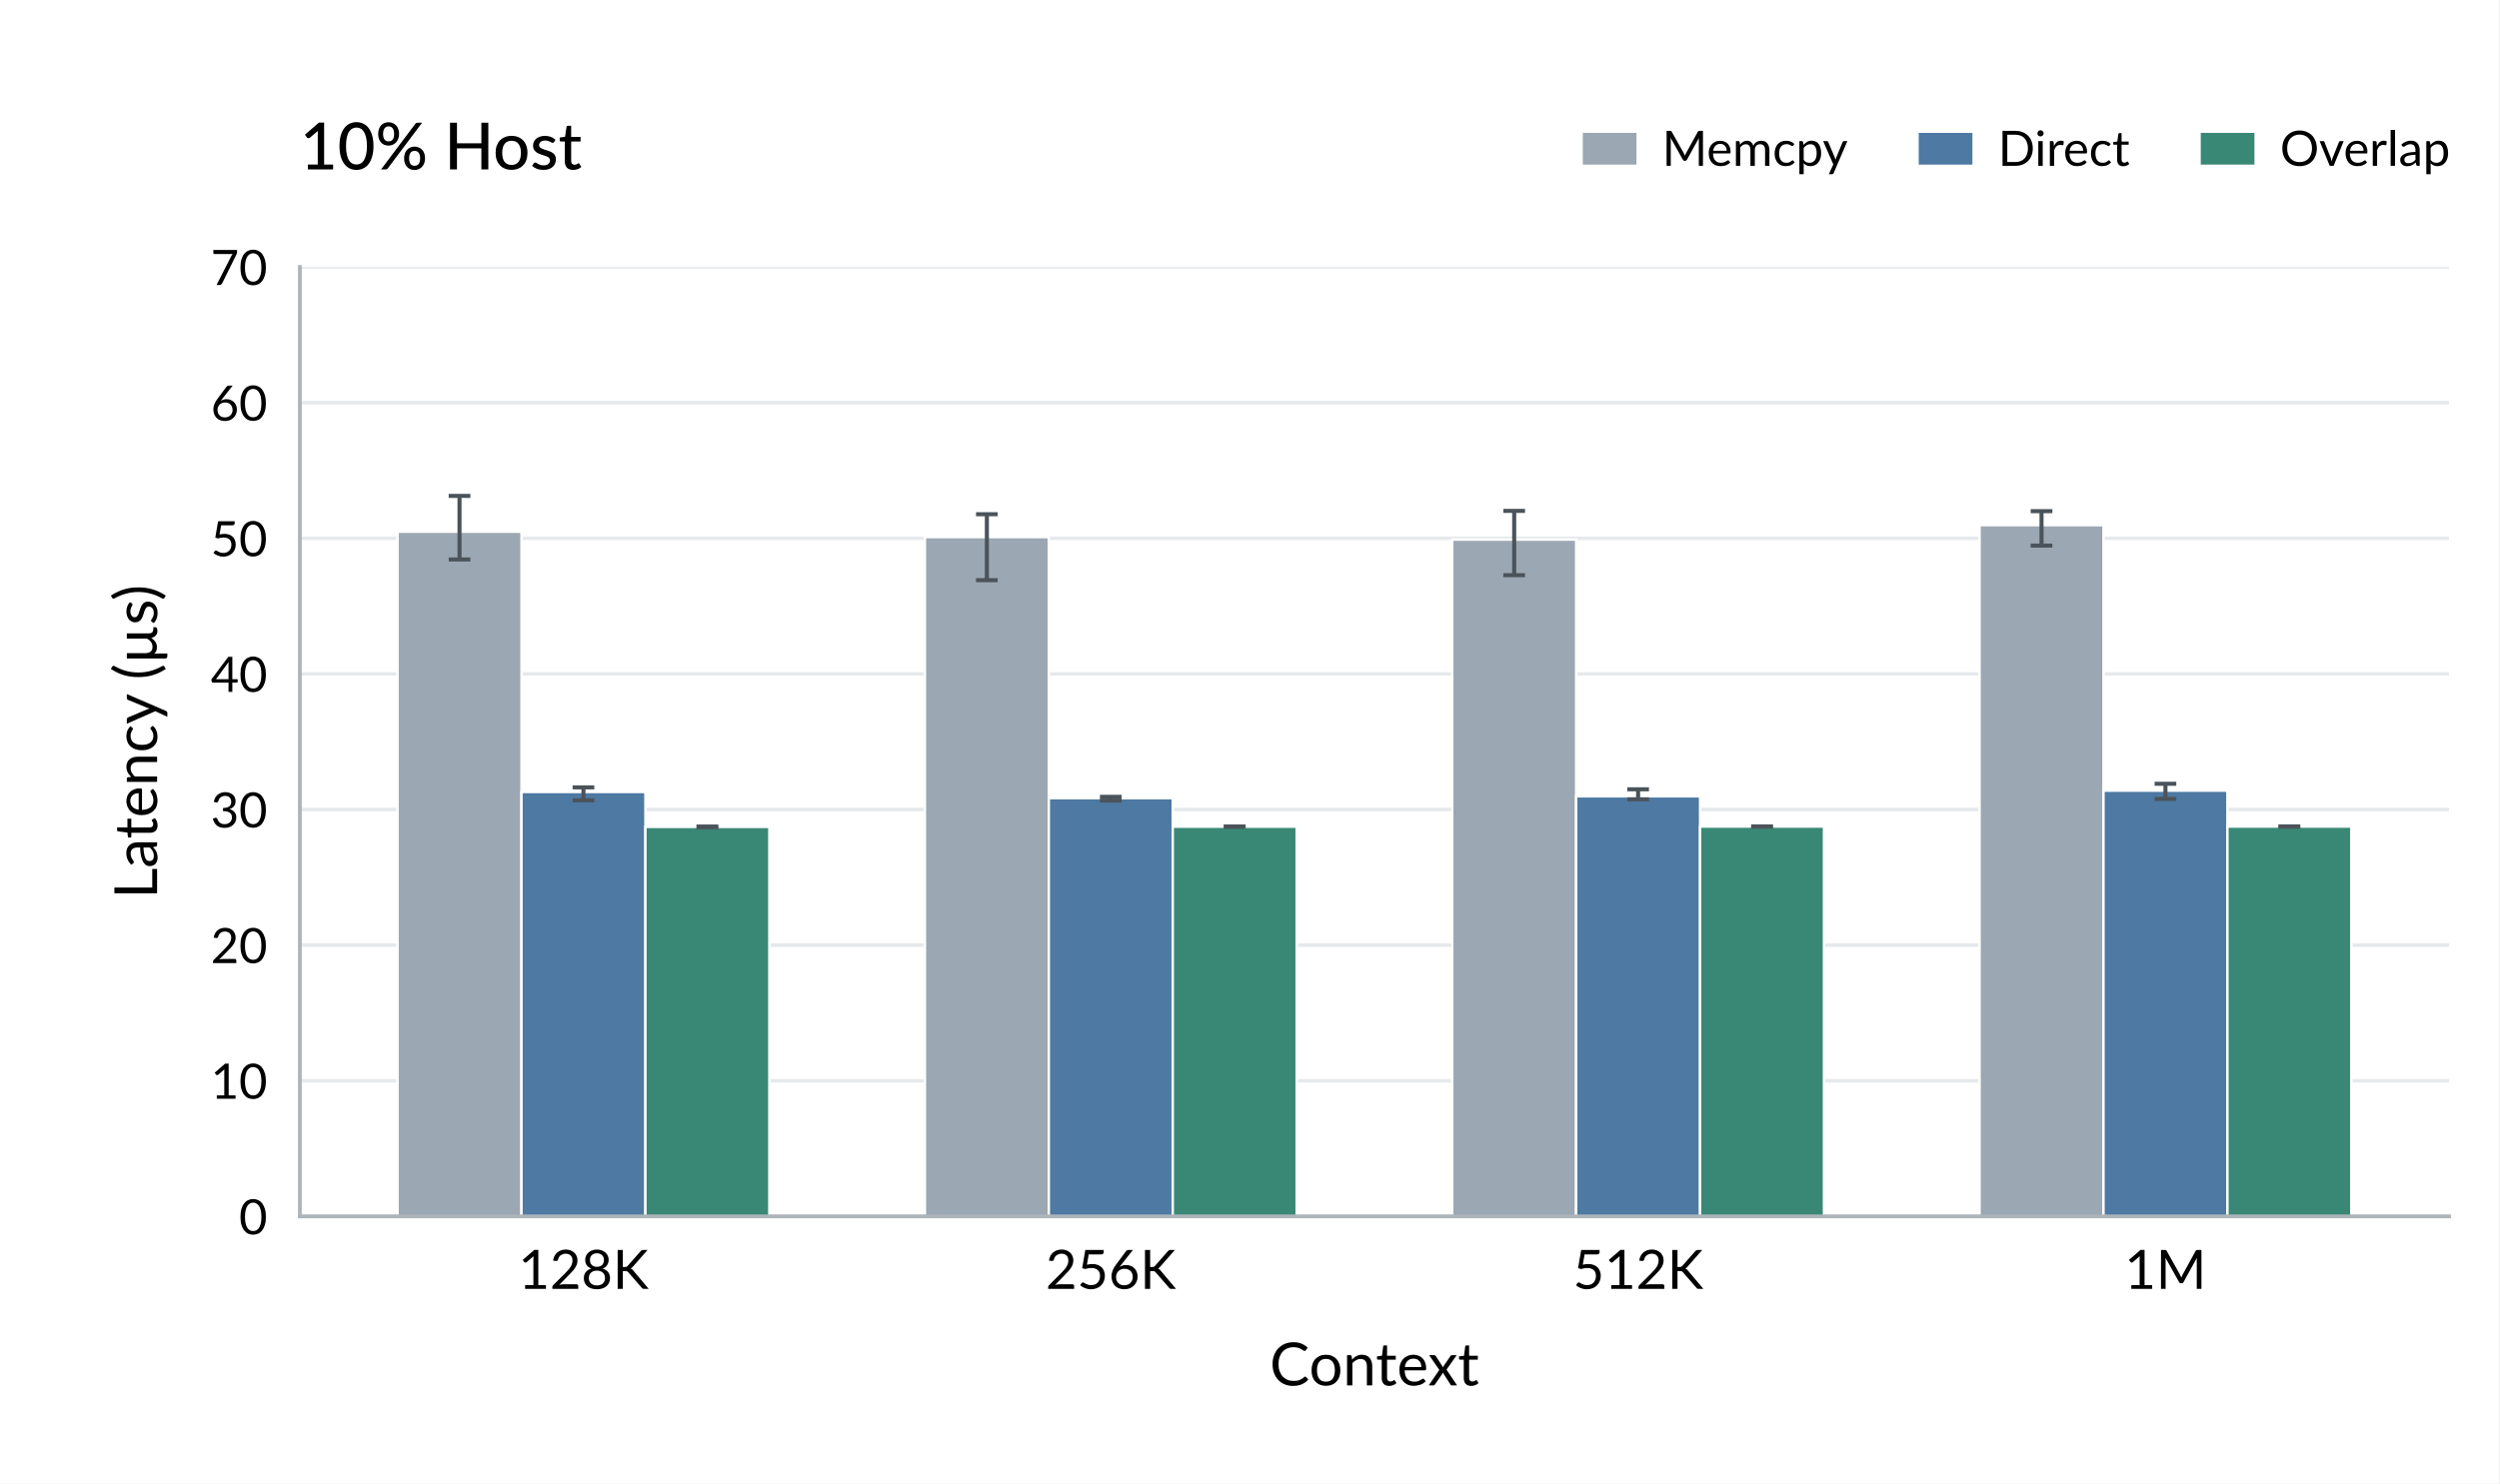
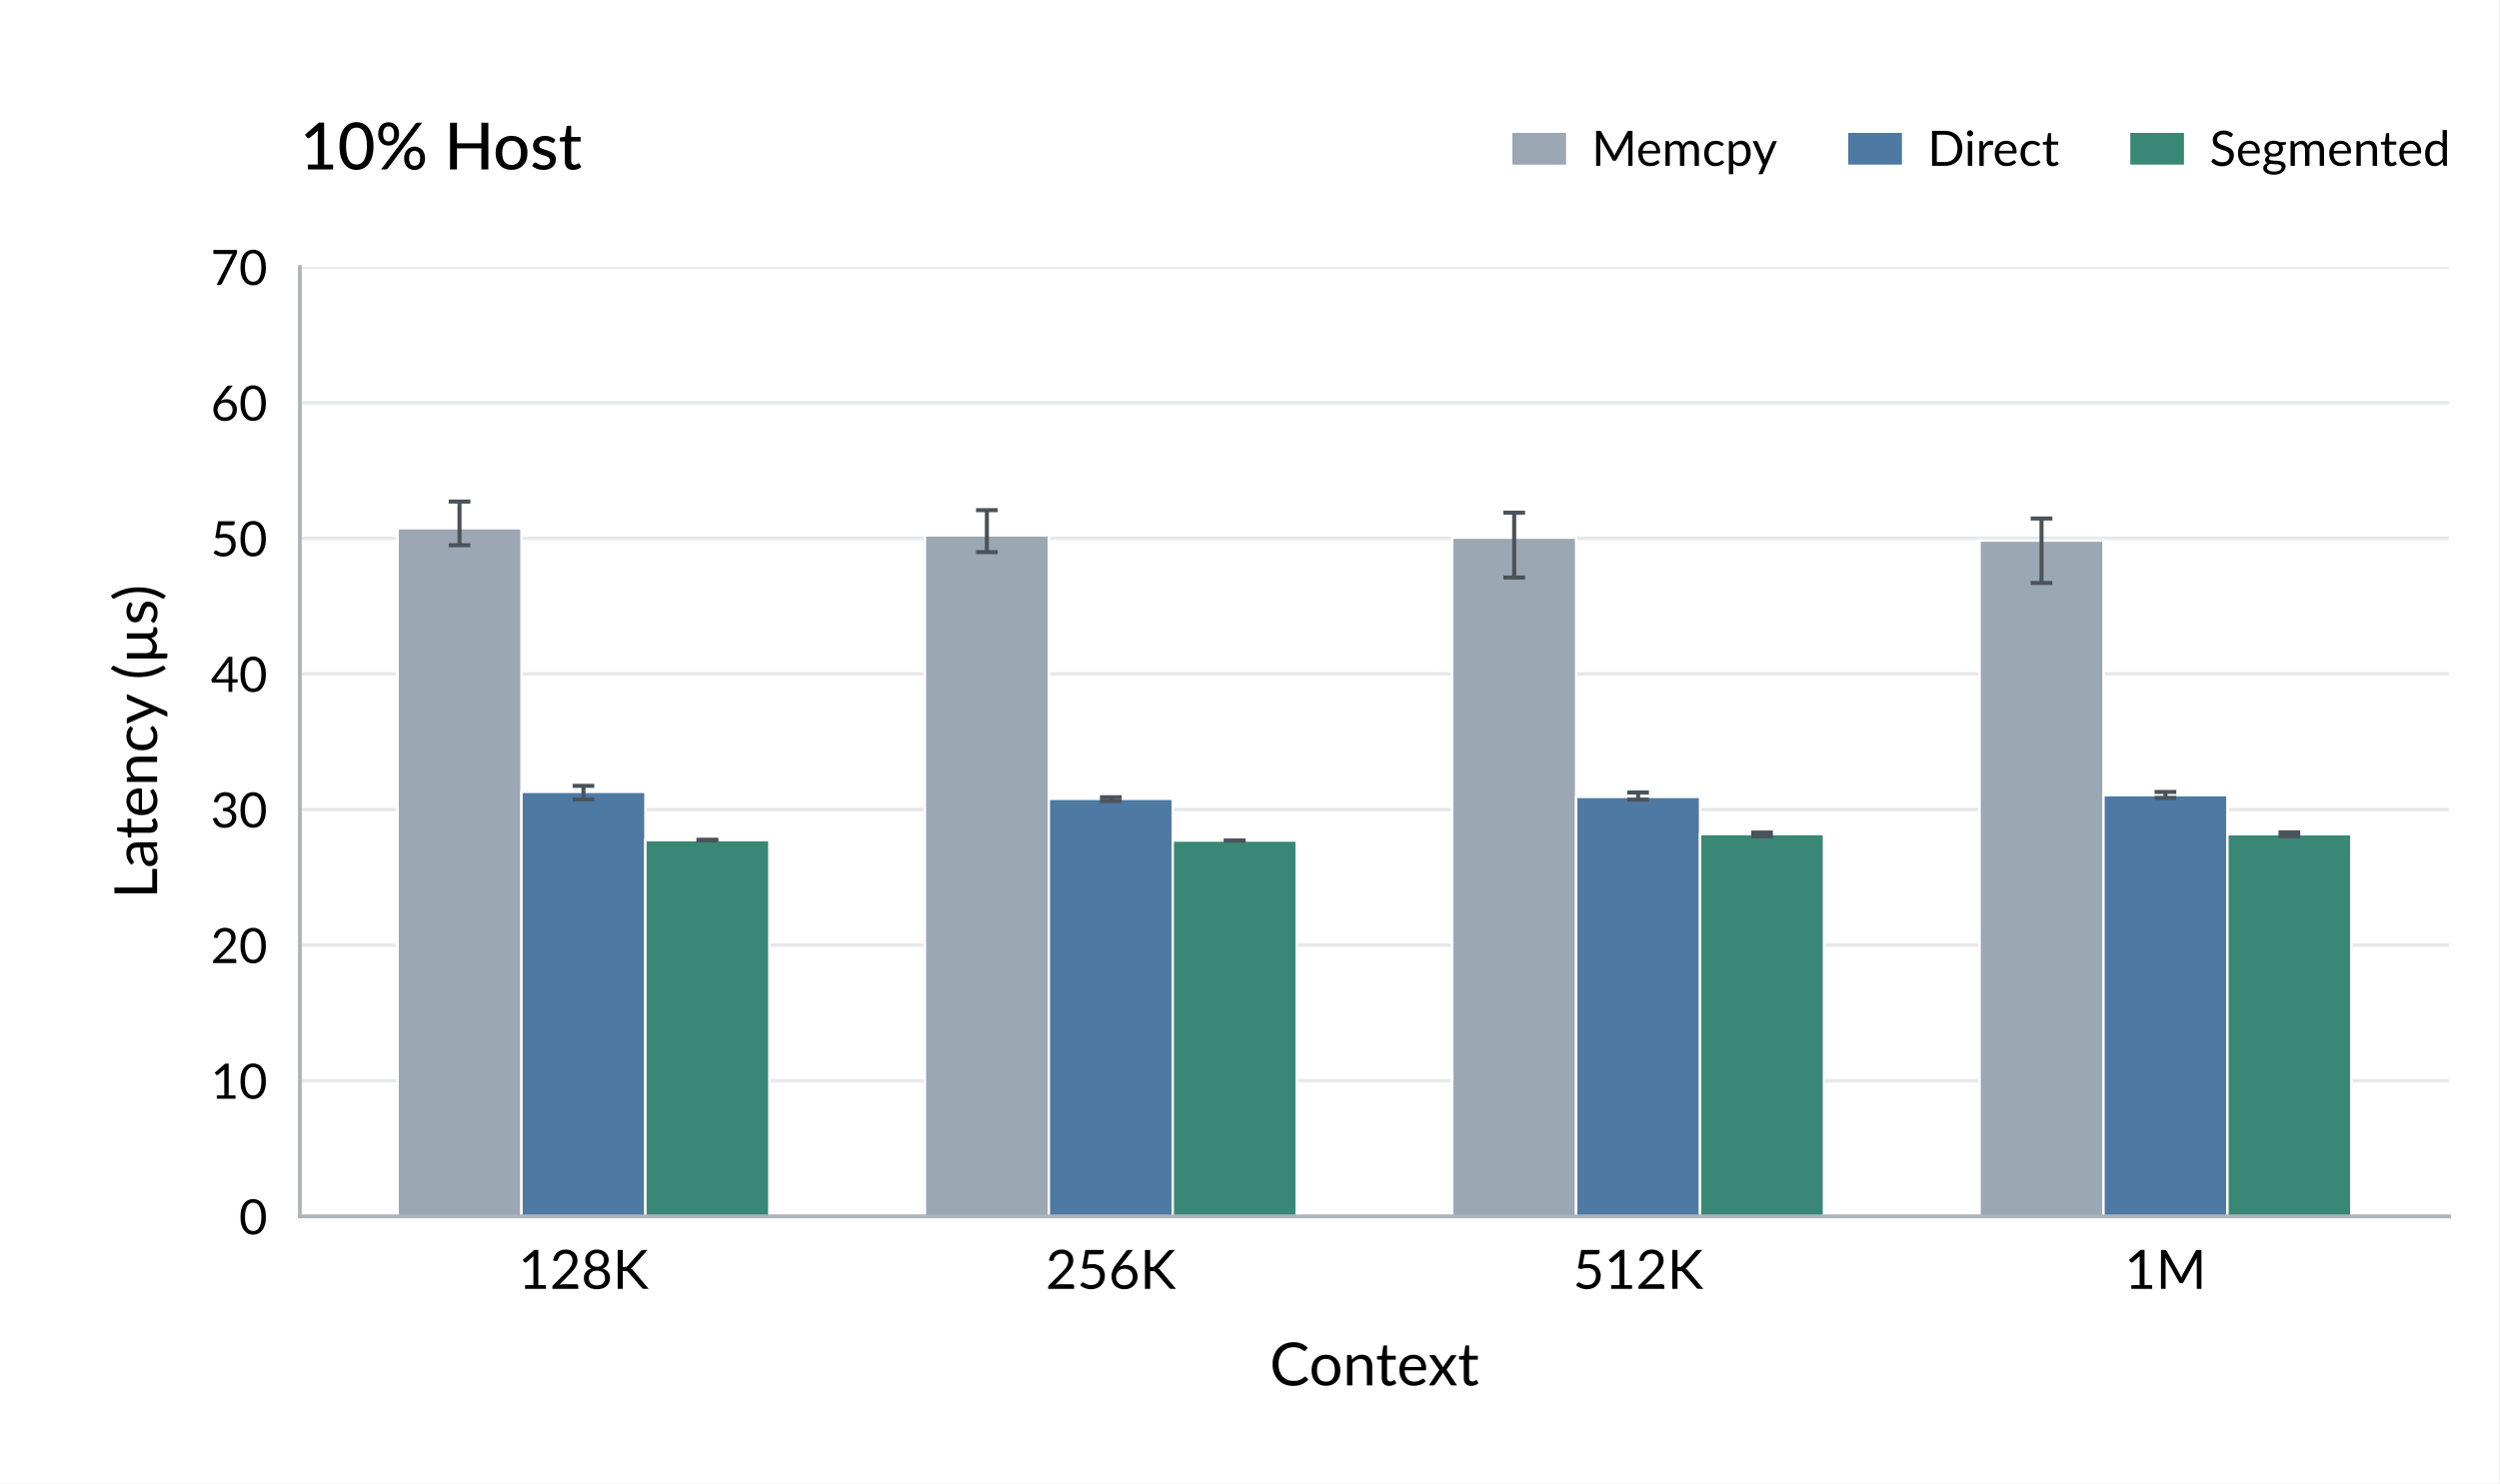
<svg xmlns="http://www.w3.org/2000/svg" xmlns:xlink="http://www.w3.org/1999/xlink" width="460.8pt" height="273.6pt" viewBox="0 0 460.8 273.6" version="1.1">
  <defs>
    <style type="text/css">*{stroke-linejoin: round; stroke-linecap: butt}</style>
  </defs>
  <g id="figure_1">
    <g id="patch_1">
      <path d="M 0 273.6 L 460.8 273.6 L 460.8 0 L 0 0 z " style="fill: #ffffff" />
    </g>
    <g id="axes_1">
      <g id="patch_2">
        <path d="M 55.296 224.352 L 451.584 224.352 L 451.584 49.248 L 55.296 49.248 z " style="fill: #ffffff" />
      </g>
      <g id="matplotlib.axis_1">
        <g id="xtick_1">
          <g id="line2d_1" />
          <g id="text_1">
            <text style="font-size: 10px; font-family: 'Lato'; text-anchor: middle" x="107.585" y="237.718" transform="rotate(-0 107.585 237.7176)">128K</text>
          </g>
        </g>
        <g id="xtick_2">
          <g id="line2d_2" />
          <g id="text_2">
            <text style="font-size: 10px; font-family: 'Lato'; text-anchor: middle" x="204.822" y="237.718" transform="rotate(-0 204.8217 237.7176)">256K</text>
          </g>
        </g>
        <g id="xtick_3">
          <g id="line2d_3" />
          <g id="text_3">
            <text style="font-size: 10px; font-family: 'Lato'; text-anchor: middle" x="302.058" y="237.718" transform="rotate(-0 302.0583 237.7176)">512K</text>
          </g>
        </g>
        <g id="xtick_4">
          <g id="line2d_4" />
          <g id="text_4">
            <text style="font-size: 10px; font-family: 'Lato'; text-anchor: middle" x="399.295" y="237.718" transform="rotate(-0 399.295 237.7176)">1M</text>
          </g>
        </g>
        <g id="text_5">
          <text style="font-size: 11px; font-family: 'Lato'; text-anchor: middle" x="253.44" y="255.535" transform="rotate(-0 253.44 255.5354)">Context</text>
        </g>
      </g>
      <g id="matplotlib.axis_2">
        <g id="ytick_1">
          <g id="line2d_5">
-             <path d="M 55.296 224.352 L 451.584 224.352 " clip-path="url(#p457f7b0b94)" style="fill: none; stroke: #e6e9ec; stroke-width: 0.65; stroke-linecap: square" />
+             <path d="M 55.296 224.352 L 451.584 224.352 " clip-path="url(#pc01fb868dc)" style="fill: none; stroke: #e6e9ec; stroke-width: 0.65; stroke-linecap: square" />
          </g>
          <g id="line2d_6" />
          <g id="text_6">
            <text style="font-size: 9px; font-family: 'Lato'; text-anchor: end" x="49.296" y="227.667" transform="rotate(-0 49.296 227.6665)">0</text>
          </g>
        </g>
        <g id="ytick_2">
          <g id="line2d_7">
-             <path d="M 55.296 199.337 L 451.584 199.337 " clip-path="url(#p457f7b0b94)" style="fill: none; stroke: #e6e9ec; stroke-width: 0.65; stroke-linecap: square" />
+             <path d="M 55.296 199.337 L 451.584 199.337 " clip-path="url(#pc01fb868dc)" style="fill: none; stroke: #e6e9ec; stroke-width: 0.65; stroke-linecap: square" />
          </g>
          <g id="line2d_8" />
          <g id="text_7">
            <text style="font-size: 9px; font-family: 'Lato'; text-anchor: end" x="49.296" y="202.652" transform="rotate(-0 49.296 202.6517)">10</text>
          </g>
        </g>
        <g id="ytick_3">
          <g id="line2d_9">
-             <path d="M 55.296 174.322 L 451.584 174.322 " clip-path="url(#p457f7b0b94)" style="fill: none; stroke: #e6e9ec; stroke-width: 0.65; stroke-linecap: square" />
+             <path d="M 55.296 174.322 L 451.584 174.322 " clip-path="url(#pc01fb868dc)" style="fill: none; stroke: #e6e9ec; stroke-width: 0.65; stroke-linecap: square" />
          </g>
          <g id="line2d_10" />
          <g id="text_8">
            <text style="font-size: 9px; font-family: 'Lato'; text-anchor: end" x="49.296" y="177.637" transform="rotate(-0 49.296 177.6368)">20</text>
          </g>
        </g>
        <g id="ytick_4">
          <g id="line2d_11">
-             <path d="M 55.296 149.307 L 451.584 149.307 " clip-path="url(#p457f7b0b94)" style="fill: none; stroke: #e6e9ec; stroke-width: 0.65; stroke-linecap: square" />
+             <path d="M 55.296 149.307 L 451.584 149.307 " clip-path="url(#pc01fb868dc)" style="fill: none; stroke: #e6e9ec; stroke-width: 0.65; stroke-linecap: square" />
          </g>
          <g id="line2d_12" />
          <g id="text_9">
            <text style="font-size: 9px; font-family: 'Lato'; text-anchor: end" x="49.296" y="152.622" transform="rotate(-0 49.296 152.622)">30</text>
          </g>
        </g>
        <g id="ytick_5">
          <g id="line2d_13">
-             <path d="M 55.296 124.293 L 451.584 124.293 " clip-path="url(#p457f7b0b94)" style="fill: none; stroke: #e6e9ec; stroke-width: 0.65; stroke-linecap: square" />
+             <path d="M 55.296 124.293 L 451.584 124.293 " clip-path="url(#pc01fb868dc)" style="fill: none; stroke: #e6e9ec; stroke-width: 0.65; stroke-linecap: square" />
          </g>
          <g id="line2d_14" />
          <g id="text_10">
            <text style="font-size: 9px; font-family: 'Lato'; text-anchor: end" x="49.296" y="127.607" transform="rotate(-0 49.296 127.6071)">40</text>
          </g>
        </g>
        <g id="ytick_6">
          <g id="line2d_15">
-             <path d="M 55.296 99.278 L 451.584 99.278 " clip-path="url(#p457f7b0b94)" style="fill: none; stroke: #e6e9ec; stroke-width: 0.65; stroke-linecap: square" />
+             <path d="M 55.296 99.278 L 451.584 99.278 " clip-path="url(#pc01fb868dc)" style="fill: none; stroke: #e6e9ec; stroke-width: 0.65; stroke-linecap: square" />
          </g>
          <g id="line2d_16" />
          <g id="text_11">
            <text style="font-size: 9px; font-family: 'Lato'; text-anchor: end" x="49.296" y="102.592" transform="rotate(-0 49.296 102.5922)">50</text>
          </g>
        </g>
        <g id="ytick_7">
          <g id="line2d_17">
-             <path d="M 55.296 74.263 L 451.584 74.263 " clip-path="url(#p457f7b0b94)" style="fill: none; stroke: #e6e9ec; stroke-width: 0.65; stroke-linecap: square" />
+             <path d="M 55.296 74.263 L 451.584 74.263 " clip-path="url(#pc01fb868dc)" style="fill: none; stroke: #e6e9ec; stroke-width: 0.65; stroke-linecap: square" />
          </g>
          <g id="line2d_18" />
          <g id="text_12">
            <text style="font-size: 9px; font-family: 'Lato'; text-anchor: end" x="49.296" y="77.577" transform="rotate(-0 49.296 77.57739)">60</text>
          </g>
        </g>
        <g id="ytick_8">
          <g id="line2d_19">
-             <path d="M 55.296 49.248 L 451.584 49.248 " clip-path="url(#p457f7b0b94)" style="fill: none; stroke: #e6e9ec; stroke-width: 0.65; stroke-linecap: square" />
+             <path d="M 55.296 49.248 L 451.584 49.248 " clip-path="url(#pc01fb868dc)" style="fill: none; stroke: #e6e9ec; stroke-width: 0.65; stroke-linecap: square" />
          </g>
          <g id="line2d_20" />
          <g id="text_13">
            <text style="font-size: 9px; font-family: 'Lato'; text-anchor: end" x="49.296" y="52.563" transform="rotate(-0 49.296 52.56253)">70</text>
          </g>
        </g>
        <g id="text_14">
          <text style="font-size: 11px; font-family: 'Lato'; text-anchor: middle" x="28.969" y="136.8" transform="rotate(-90 28.96881 136.8)">Latency (µs)</text>
        </g>
      </g>
      <g id="patch_3">
-         <path d="M 73.309 224.352 L 96.16 224.352 L 96.16 98.082 L 73.309 98.082 z " clip-path="url(#p457f7b0b94)" style="fill: #9ba7b2; stroke: #ffffff; stroke-width: 0.45; stroke-linejoin: miter" />
+         <path d="M 73.309 224.352 L 96.16 224.352 L 96.16 97.429 L 73.309 97.429 z " clip-path="url(#pc01fb868dc)" style="fill: #9ba7b2; stroke: #ffffff; stroke-width: 0.45; stroke-linejoin: miter" />
      </g>
      <g id="patch_4">
-         <path d="M 170.546 224.352 L 193.396 224.352 L 193.396 99.068 L 170.546 99.068 z " clip-path="url(#p457f7b0b94)" style="fill: #9ba7b2; stroke: #ffffff; stroke-width: 0.45; stroke-linejoin: miter" />
+         <path d="M 170.546 224.352 L 193.396 224.352 L 193.396 98.748 L 170.546 98.748 z " clip-path="url(#pc01fb868dc)" style="fill: #9ba7b2; stroke: #ffffff; stroke-width: 0.45; stroke-linejoin: miter" />
      </g>
      <g id="patch_5">
-         <path d="M 267.782 224.352 L 290.633 224.352 L 290.633 99.529 L 267.782 99.529 z " clip-path="url(#p457f7b0b94)" style="fill: #9ba7b2; stroke: #ffffff; stroke-width: 0.45; stroke-linejoin: miter" />
+         <path d="M 267.782 224.352 L 290.633 224.352 L 290.633 99.158 L 267.782 99.158 z " clip-path="url(#pc01fb868dc)" style="fill: #9ba7b2; stroke: #ffffff; stroke-width: 0.45; stroke-linejoin: miter" />
      </g>
      <g id="patch_6">
-         <path d="M 365.019 224.352 L 387.87 224.352 L 387.87 96.865 L 365.019 96.865 z " clip-path="url(#p457f7b0b94)" style="fill: #9ba7b2; stroke: #ffffff; stroke-width: 0.45; stroke-linejoin: miter" />
+         <path d="M 365.019 224.352 L 387.87 224.352 L 387.87 99.696 L 365.019 99.696 z " clip-path="url(#pc01fb868dc)" style="fill: #9ba7b2; stroke: #ffffff; stroke-width: 0.45; stroke-linejoin: miter" />
      </g>
      <g id="patch_7">
-         <path d="M 96.16 224.352 L 119.01 224.352 L 119.01 146.072 L 96.16 146.072 z " clip-path="url(#p457f7b0b94)" style="fill: #4d79a3; stroke: #ffffff; stroke-width: 0.45; stroke-linejoin: miter" />
+         <path d="M 96.16 224.352 L 119.01 224.352 L 119.01 146.046 L 96.16 146.046 z " clip-path="url(#pc01fb868dc)" style="fill: #4d79a3; stroke: #ffffff; stroke-width: 0.45; stroke-linejoin: miter" />
      </g>
      <g id="patch_8">
-         <path d="M 193.396 224.352 L 216.247 224.352 L 216.247 147.225 L 193.396 147.225 z " clip-path="url(#p457f7b0b94)" style="fill: #4d79a3; stroke: #ffffff; stroke-width: 0.45; stroke-linejoin: miter" />
+         <path d="M 193.396 224.352 L 216.247 224.352 L 216.247 147.34 L 193.396 147.34 z " clip-path="url(#pc01fb868dc)" style="fill: #4d79a3; stroke: #ffffff; stroke-width: 0.45; stroke-linejoin: miter" />
      </g>
      <g id="patch_9">
-         <path d="M 290.633 224.352 L 313.484 224.352 L 313.484 146.879 L 290.633 146.879 z " clip-path="url(#p457f7b0b94)" style="fill: #4d79a3; stroke: #ffffff; stroke-width: 0.45; stroke-linejoin: miter" />
+         <path d="M 290.633 224.352 L 313.484 224.352 L 313.484 146.981 L 290.633 146.981 z " clip-path="url(#pc01fb868dc)" style="fill: #4d79a3; stroke: #ffffff; stroke-width: 0.45; stroke-linejoin: miter" />
      </g>
      <g id="patch_10">
-         <path d="M 387.87 224.352 L 410.72 224.352 L 410.72 145.829 L 387.87 145.829 z " clip-path="url(#p457f7b0b94)" style="fill: #4d79a3; stroke: #ffffff; stroke-width: 0.45; stroke-linejoin: miter" />
+         <path d="M 387.87 224.352 L 410.72 224.352 L 410.72 146.661 L 387.87 146.661 z " clip-path="url(#pc01fb868dc)" style="fill: #4d79a3; stroke: #ffffff; stroke-width: 0.45; stroke-linejoin: miter" />
      </g>
      <g id="patch_11">
-         <path d="M 119.01 224.352 L 141.861 224.352 L 141.861 152.514 L 119.01 152.514 z " clip-path="url(#p457f7b0b94)" style="fill: #398875; stroke: #ffffff; stroke-width: 0.45; stroke-linejoin: miter" />
+         <path d="M 119.01 224.352 L 141.861 224.352 L 141.861 154.96 L 119.01 154.96 z " clip-path="url(#pc01fb868dc)" style="fill: #398875; stroke: #ffffff; stroke-width: 0.45; stroke-linejoin: miter" />
      </g>
      <g id="patch_12">
-         <path d="M 216.247 224.352 L 239.098 224.352 L 239.098 152.476 L 216.247 152.476 z " clip-path="url(#p457f7b0b94)" style="fill: #398875; stroke: #ffffff; stroke-width: 0.45; stroke-linejoin: miter" />
+         <path d="M 216.247 224.352 L 239.098 224.352 L 239.098 155.037 L 216.247 155.037 z " clip-path="url(#pc01fb868dc)" style="fill: #398875; stroke: #ffffff; stroke-width: 0.45; stroke-linejoin: miter" />
      </g>
      <g id="patch_13">
-         <path d="M 313.484 224.352 L 336.334 224.352 L 336.334 152.45 L 313.484 152.45 z " clip-path="url(#p457f7b0b94)" style="fill: #398875; stroke: #ffffff; stroke-width: 0.45; stroke-linejoin: miter" />
+         <path d="M 313.484 224.352 L 336.334 224.352 L 336.334 153.833 L 313.484 153.833 z " clip-path="url(#pc01fb868dc)" style="fill: #398875; stroke: #ffffff; stroke-width: 0.45; stroke-linejoin: miter" />
      </g>
      <g id="patch_14">
-         <path d="M 410.72 224.352 L 433.571 224.352 L 433.571 152.45 L 410.72 152.45 z " clip-path="url(#p457f7b0b94)" style="fill: #398875; stroke: #ffffff; stroke-width: 0.45; stroke-linejoin: miter" />
+         <path d="M 410.72 224.352 L 433.571 224.352 L 433.571 153.872 L 410.72 153.872 z " clip-path="url(#pc01fb868dc)" style="fill: #398875; stroke: #ffffff; stroke-width: 0.45; stroke-linejoin: miter" />
      </g>
      <g id="LineCollection_1">
-         <path d="M 84.734 103.192 L 84.734 91.46 " clip-path="url(#p457f7b0b94)" style="fill: none; stroke: #4b535a; stroke-width: 0.75" />
-         <path d="M 181.971 107.009 L 181.971 94.841 " clip-path="url(#p457f7b0b94)" style="fill: none; stroke: #4b535a; stroke-width: 0.75" />
-         <path d="M 279.208 106.087 L 279.208 94.227 " clip-path="url(#p457f7b0b94)" style="fill: none; stroke: #4b535a; stroke-width: 0.75" />
-         <path d="M 376.444 100.631 L 376.444 94.278 " clip-path="url(#p457f7b0b94)" style="fill: none; stroke: #4b535a; stroke-width: 0.75" />
+         <path d="M 84.734 100.554 L 84.734 92.51 " clip-path="url(#pc01fb868dc)" style="fill: none; stroke: #4b535a; stroke-width: 0.75" />
+         <path d="M 181.971 101.834 L 181.971 94.099 " clip-path="url(#pc01fb868dc)" style="fill: none; stroke: #4b535a; stroke-width: 0.75" />
+         <path d="M 279.208 106.522 L 279.208 94.56 " clip-path="url(#pc01fb868dc)" style="fill: none; stroke: #4b535a; stroke-width: 0.75" />
+         <path d="M 376.444 107.521 L 376.444 95.636 " clip-path="url(#pc01fb868dc)" style="fill: none; stroke: #4b535a; stroke-width: 0.75" />
      </g>
      <g id="line2d_21">
        <defs>
-           <path id="m1a3685de19" d="M 2 0 L -2 -0 " style="stroke: #4b535a; stroke-width: 0.75" />
+           <path id="m70ac0bb136" d="M 2 0 L -2 -0 " style="stroke: #4b535a; stroke-width: 0.75" />
        </defs>
-         <g clip-path="url(#p457f7b0b94)">
-           <use xlink:href="#m1a3685de19" x="84.734" y="103.192" style="fill: #1f77b4; stroke: #4b535a; stroke-width: 0.75" />
-           <use xlink:href="#m1a3685de19" x="181.971" y="107.009" style="fill: #1f77b4; stroke: #4b535a; stroke-width: 0.75" />
-           <use xlink:href="#m1a3685de19" x="279.208" y="106.087" style="fill: #1f77b4; stroke: #4b535a; stroke-width: 0.75" />
-           <use xlink:href="#m1a3685de19" x="376.444" y="100.631" style="fill: #1f77b4; stroke: #4b535a; stroke-width: 0.75" />
+         <g clip-path="url(#pc01fb868dc)">
+           <use xlink:href="#m70ac0bb136" x="84.734" y="100.554" style="fill: #1f77b4; stroke: #4b535a; stroke-width: 0.75" />
+           <use xlink:href="#m70ac0bb136" x="181.971" y="101.834" style="fill: #1f77b4; stroke: #4b535a; stroke-width: 0.75" />
+           <use xlink:href="#m70ac0bb136" x="279.208" y="106.522" style="fill: #1f77b4; stroke: #4b535a; stroke-width: 0.75" />
+           <use xlink:href="#m70ac0bb136" x="376.444" y="107.521" style="fill: #1f77b4; stroke: #4b535a; stroke-width: 0.75" />
        </g>
      </g>
      <g id="line2d_22">
-         <g clip-path="url(#p457f7b0b94)">
-           <use xlink:href="#m1a3685de19" x="84.734" y="91.46" style="fill: #1f77b4; stroke: #4b535a; stroke-width: 0.75" />
-           <use xlink:href="#m1a3685de19" x="181.971" y="94.841" style="fill: #1f77b4; stroke: #4b535a; stroke-width: 0.75" />
-           <use xlink:href="#m1a3685de19" x="279.208" y="94.227" style="fill: #1f77b4; stroke: #4b535a; stroke-width: 0.75" />
-           <use xlink:href="#m1a3685de19" x="376.444" y="94.278" style="fill: #1f77b4; stroke: #4b535a; stroke-width: 0.75" />
+         <g clip-path="url(#pc01fb868dc)">
+           <use xlink:href="#m70ac0bb136" x="84.734" y="92.51" style="fill: #1f77b4; stroke: #4b535a; stroke-width: 0.75" />
+           <use xlink:href="#m70ac0bb136" x="181.971" y="94.099" style="fill: #1f77b4; stroke: #4b535a; stroke-width: 0.75" />
+           <use xlink:href="#m70ac0bb136" x="279.208" y="94.56" style="fill: #1f77b4; stroke: #4b535a; stroke-width: 0.75" />
+           <use xlink:href="#m70ac0bb136" x="376.444" y="95.636" style="fill: #1f77b4; stroke: #4b535a; stroke-width: 0.75" />
        </g>
      </g>
      <g id="LineCollection_2">
-         <path d="M 107.585 147.609 L 107.585 145.227 " clip-path="url(#p457f7b0b94)" style="fill: none; stroke: #4b535a; stroke-width: 0.75" />
-         <path d="M 204.822 147.66 L 204.822 146.968 " clip-path="url(#p457f7b0b94)" style="fill: none; stroke: #4b535a; stroke-width: 0.75" />
-         <path d="M 302.058 147.43 L 302.058 145.585 " clip-path="url(#p457f7b0b94)" style="fill: none; stroke: #4b535a; stroke-width: 0.75" />
-         <path d="M 399.295 147.353 L 399.295 144.561 " clip-path="url(#p457f7b0b94)" style="fill: none; stroke: #4b535a; stroke-width: 0.75" />
+         <path d="M 107.585 147.455 L 107.585 144.945 " clip-path="url(#pc01fb868dc)" style="fill: none; stroke: #4b535a; stroke-width: 0.75" />
+         <path d="M 204.822 147.737 L 204.822 147.045 " clip-path="url(#pc01fb868dc)" style="fill: none; stroke: #4b535a; stroke-width: 0.75" />
+         <path d="M 302.058 147.481 L 302.058 146.174 " clip-path="url(#pc01fb868dc)" style="fill: none; stroke: #4b535a; stroke-width: 0.75" />
+         <path d="M 399.295 147.173 L 399.295 146.072 " clip-path="url(#pc01fb868dc)" style="fill: none; stroke: #4b535a; stroke-width: 0.75" />
      </g>
      <g id="line2d_23">
-         <g clip-path="url(#p457f7b0b94)">
-           <use xlink:href="#m1a3685de19" x="107.585" y="147.609" style="fill: #1f77b4; stroke: #4b535a; stroke-width: 0.75" />
-           <use xlink:href="#m1a3685de19" x="204.822" y="147.66" style="fill: #1f77b4; stroke: #4b535a; stroke-width: 0.75" />
-           <use xlink:href="#m1a3685de19" x="302.058" y="147.43" style="fill: #1f77b4; stroke: #4b535a; stroke-width: 0.75" />
-           <use xlink:href="#m1a3685de19" x="399.295" y="147.353" style="fill: #1f77b4; stroke: #4b535a; stroke-width: 0.75" />
+         <g clip-path="url(#pc01fb868dc)">
+           <use xlink:href="#m70ac0bb136" x="107.585" y="147.455" style="fill: #1f77b4; stroke: #4b535a; stroke-width: 0.75" />
+           <use xlink:href="#m70ac0bb136" x="204.822" y="147.737" style="fill: #1f77b4; stroke: #4b535a; stroke-width: 0.75" />
+           <use xlink:href="#m70ac0bb136" x="302.058" y="147.481" style="fill: #1f77b4; stroke: #4b535a; stroke-width: 0.75" />
+           <use xlink:href="#m70ac0bb136" x="399.295" y="147.173" style="fill: #1f77b4; stroke: #4b535a; stroke-width: 0.75" />
        </g>
      </g>
      <g id="line2d_24">
-         <g clip-path="url(#p457f7b0b94)">
-           <use xlink:href="#m1a3685de19" x="107.585" y="145.227" style="fill: #1f77b4; stroke: #4b535a; stroke-width: 0.75" />
-           <use xlink:href="#m1a3685de19" x="204.822" y="146.968" style="fill: #1f77b4; stroke: #4b535a; stroke-width: 0.75" />
-           <use xlink:href="#m1a3685de19" x="302.058" y="145.585" style="fill: #1f77b4; stroke: #4b535a; stroke-width: 0.75" />
-           <use xlink:href="#m1a3685de19" x="399.295" y="144.561" style="fill: #1f77b4; stroke: #4b535a; stroke-width: 0.75" />
+         <g clip-path="url(#pc01fb868dc)">
+           <use xlink:href="#m70ac0bb136" x="107.585" y="144.945" style="fill: #1f77b4; stroke: #4b535a; stroke-width: 0.75" />
+           <use xlink:href="#m70ac0bb136" x="204.822" y="147.045" style="fill: #1f77b4; stroke: #4b535a; stroke-width: 0.75" />
+           <use xlink:href="#m70ac0bb136" x="302.058" y="146.174" style="fill: #1f77b4; stroke: #4b535a; stroke-width: 0.75" />
+           <use xlink:href="#m70ac0bb136" x="399.295" y="146.072" style="fill: #1f77b4; stroke: #4b535a; stroke-width: 0.75" />
        </g>
      </g>
      <g id="LineCollection_3">
-         <path d="M 130.436 152.578 L 130.436 152.45 " clip-path="url(#p457f7b0b94)" style="fill: none; stroke: #4b535a; stroke-width: 0.75" />
-         <path d="M 227.672 152.476 L 227.672 152.45 " clip-path="url(#p457f7b0b94)" style="fill: none; stroke: #4b535a; stroke-width: 0.75" />
-         <path d="M 324.909 152.476 L 324.909 152.424 " clip-path="url(#p457f7b0b94)" style="fill: none; stroke: #4b535a; stroke-width: 0.75" />
-         <path d="M 422.146 152.476 L 422.146 152.424 " clip-path="url(#p457f7b0b94)" style="fill: none; stroke: #4b535a; stroke-width: 0.75" />
+         <path d="M 130.436 155.012 L 130.436 154.884 " clip-path="url(#pc01fb868dc)" style="fill: none; stroke: #4b535a; stroke-width: 0.75" />
+         <path d="M 227.672 155.037 L 227.672 155.037 " clip-path="url(#pc01fb868dc)" style="fill: none; stroke: #4b535a; stroke-width: 0.75" />
+         <path d="M 324.909 154.269 L 324.909 153.552 " clip-path="url(#pc01fb868dc)" style="fill: none; stroke: #4b535a; stroke-width: 0.75" />
+         <path d="M 422.146 154.243 L 422.146 153.526 " clip-path="url(#pc01fb868dc)" style="fill: none; stroke: #4b535a; stroke-width: 0.75" />
      </g>
      <g id="line2d_25">
-         <g clip-path="url(#p457f7b0b94)">
-           <use xlink:href="#m1a3685de19" x="130.436" y="152.578" style="fill: #1f77b4; stroke: #4b535a; stroke-width: 0.75" />
-           <use xlink:href="#m1a3685de19" x="227.672" y="152.476" style="fill: #1f77b4; stroke: #4b535a; stroke-width: 0.75" />
-           <use xlink:href="#m1a3685de19" x="324.909" y="152.476" style="fill: #1f77b4; stroke: #4b535a; stroke-width: 0.75" />
-           <use xlink:href="#m1a3685de19" x="422.146" y="152.476" style="fill: #1f77b4; stroke: #4b535a; stroke-width: 0.75" />
+         <g clip-path="url(#pc01fb868dc)">
+           <use xlink:href="#m70ac0bb136" x="130.436" y="155.012" style="fill: #1f77b4; stroke: #4b535a; stroke-width: 0.75" />
+           <use xlink:href="#m70ac0bb136" x="227.672" y="155.037" style="fill: #1f77b4; stroke: #4b535a; stroke-width: 0.75" />
+           <use xlink:href="#m70ac0bb136" x="324.909" y="154.269" style="fill: #1f77b4; stroke: #4b535a; stroke-width: 0.75" />
+           <use xlink:href="#m70ac0bb136" x="422.146" y="154.243" style="fill: #1f77b4; stroke: #4b535a; stroke-width: 0.75" />
        </g>
      </g>
      <g id="line2d_26">
-         <g clip-path="url(#p457f7b0b94)">
-           <use xlink:href="#m1a3685de19" x="130.436" y="152.45" style="fill: #1f77b4; stroke: #4b535a; stroke-width: 0.75" />
-           <use xlink:href="#m1a3685de19" x="227.672" y="152.45" style="fill: #1f77b4; stroke: #4b535a; stroke-width: 0.75" />
-           <use xlink:href="#m1a3685de19" x="324.909" y="152.424" style="fill: #1f77b4; stroke: #4b535a; stroke-width: 0.75" />
-           <use xlink:href="#m1a3685de19" x="422.146" y="152.424" style="fill: #1f77b4; stroke: #4b535a; stroke-width: 0.75" />
+         <g clip-path="url(#pc01fb868dc)">
+           <use xlink:href="#m70ac0bb136" x="130.436" y="154.884" style="fill: #1f77b4; stroke: #4b535a; stroke-width: 0.75" />
+           <use xlink:href="#m70ac0bb136" x="227.672" y="155.037" style="fill: #1f77b4; stroke: #4b535a; stroke-width: 0.75" />
+           <use xlink:href="#m70ac0bb136" x="324.909" y="153.552" style="fill: #1f77b4; stroke: #4b535a; stroke-width: 0.75" />
+           <use xlink:href="#m70ac0bb136" x="422.146" y="153.526" style="fill: #1f77b4; stroke: #4b535a; stroke-width: 0.75" />
        </g>
      </g>
      <g id="patch_15">
        <path d="M 55.296 224.352 L 55.296 49.248 " style="fill: none; stroke: #adb4ba; stroke-width: 0.7; stroke-linejoin: miter; stroke-linecap: square" />
      </g>
      <g id="patch_16">
        <path d="M 55.296 224.352 L 451.584 224.352 " style="fill: none; stroke: #adb4ba; stroke-width: 0.7; stroke-linejoin: miter; stroke-linecap: square" />
      </g>
      <g id="text_15">
        <text style="font-weight: 500; font-size: 12px; font-family: 'Lato'; text-anchor: start" x="55.296" y="31.248" transform="rotate(-0 55.296 31.248)">10% Host</text>
      </g>
      <g id="legend_1">
        <g id="patch_17">
-           <path d="M 291.633 30.585 L 301.983 30.585 L 301.983 24.285 L 291.633 24.285 z " style="fill: #9ba7b2; stroke: #ffffff; stroke-width: 0.45; stroke-linejoin: miter" />
+           <path d="M 278.642 30.585 L 288.992 30.585 L 288.992 24.285 L 278.642 24.285 z " style="fill: #9ba7b2; stroke: #ffffff; stroke-width: 0.45; stroke-linejoin: miter" />
        </g>
        <g id="text_16">
-           <text style="font-size: 9px; font-family: 'Lato'; text-anchor: start" x="306.483" y="30.585" transform="rotate(-0 306.483 30.5849)">Memcpy</text>
+           <text style="font-size: 9px; font-family: 'Lato'; text-anchor: start" x="293.492" y="30.585" transform="rotate(-0 293.492 30.5849)">Memcpy</text>
        </g>
        <g id="patch_18">
-           <path d="M 353.574 30.585 L 363.924 30.585 L 363.924 24.285 L 353.574 24.285 z " style="fill: #4d79a3; stroke: #ffffff; stroke-width: 0.45; stroke-linejoin: miter" />
+           <path d="M 340.583 30.585 L 350.933 30.585 L 350.933 24.285 L 340.583 24.285 z " style="fill: #4d79a3; stroke: #ffffff; stroke-width: 0.45; stroke-linejoin: miter" />
        </g>
        <g id="text_17">
-           <text style="font-size: 9px; font-family: 'Lato'; text-anchor: start" x="368.424" y="30.585" transform="rotate(-0 368.4241 30.5849)">Direct</text>
+           <text style="font-size: 9px; font-family: 'Lato'; text-anchor: start" x="355.433" y="30.585" transform="rotate(-0 355.4331 30.5849)">Direct</text>
        </g>
        <g id="patch_19">
-           <path d="M 405.58 30.585 L 415.93 30.585 L 415.93 24.285 L 405.58 24.285 z " style="fill: #398875; stroke: #ffffff; stroke-width: 0.45; stroke-linejoin: miter" />
+           <path d="M 392.589 30.585 L 402.939 30.585 L 402.939 24.285 L 392.589 24.285 z " style="fill: #398875; stroke: #ffffff; stroke-width: 0.45; stroke-linejoin: miter" />
        </g>
        <g id="text_18">
-           <text style="font-size: 9px; font-family: 'Lato'; text-anchor: start" x="420.43" y="30.585" transform="rotate(-0 420.43 30.5849)">Overlap</text>
+           <text style="font-size: 9px; font-family: 'Lato'; text-anchor: start" x="407.439" y="30.585" transform="rotate(-0 407.4391 30.5849)">Segmented</text>
        </g>
      </g>
    </g>
  </g>
  <defs>
-     <clipPath id="p457f7b0b94">
+     <clipPath id="pc01fb868dc">
      <rect x="55.296" y="49.248" width="396.288" height="175.104" />
    </clipPath>
  </defs>
</svg>
